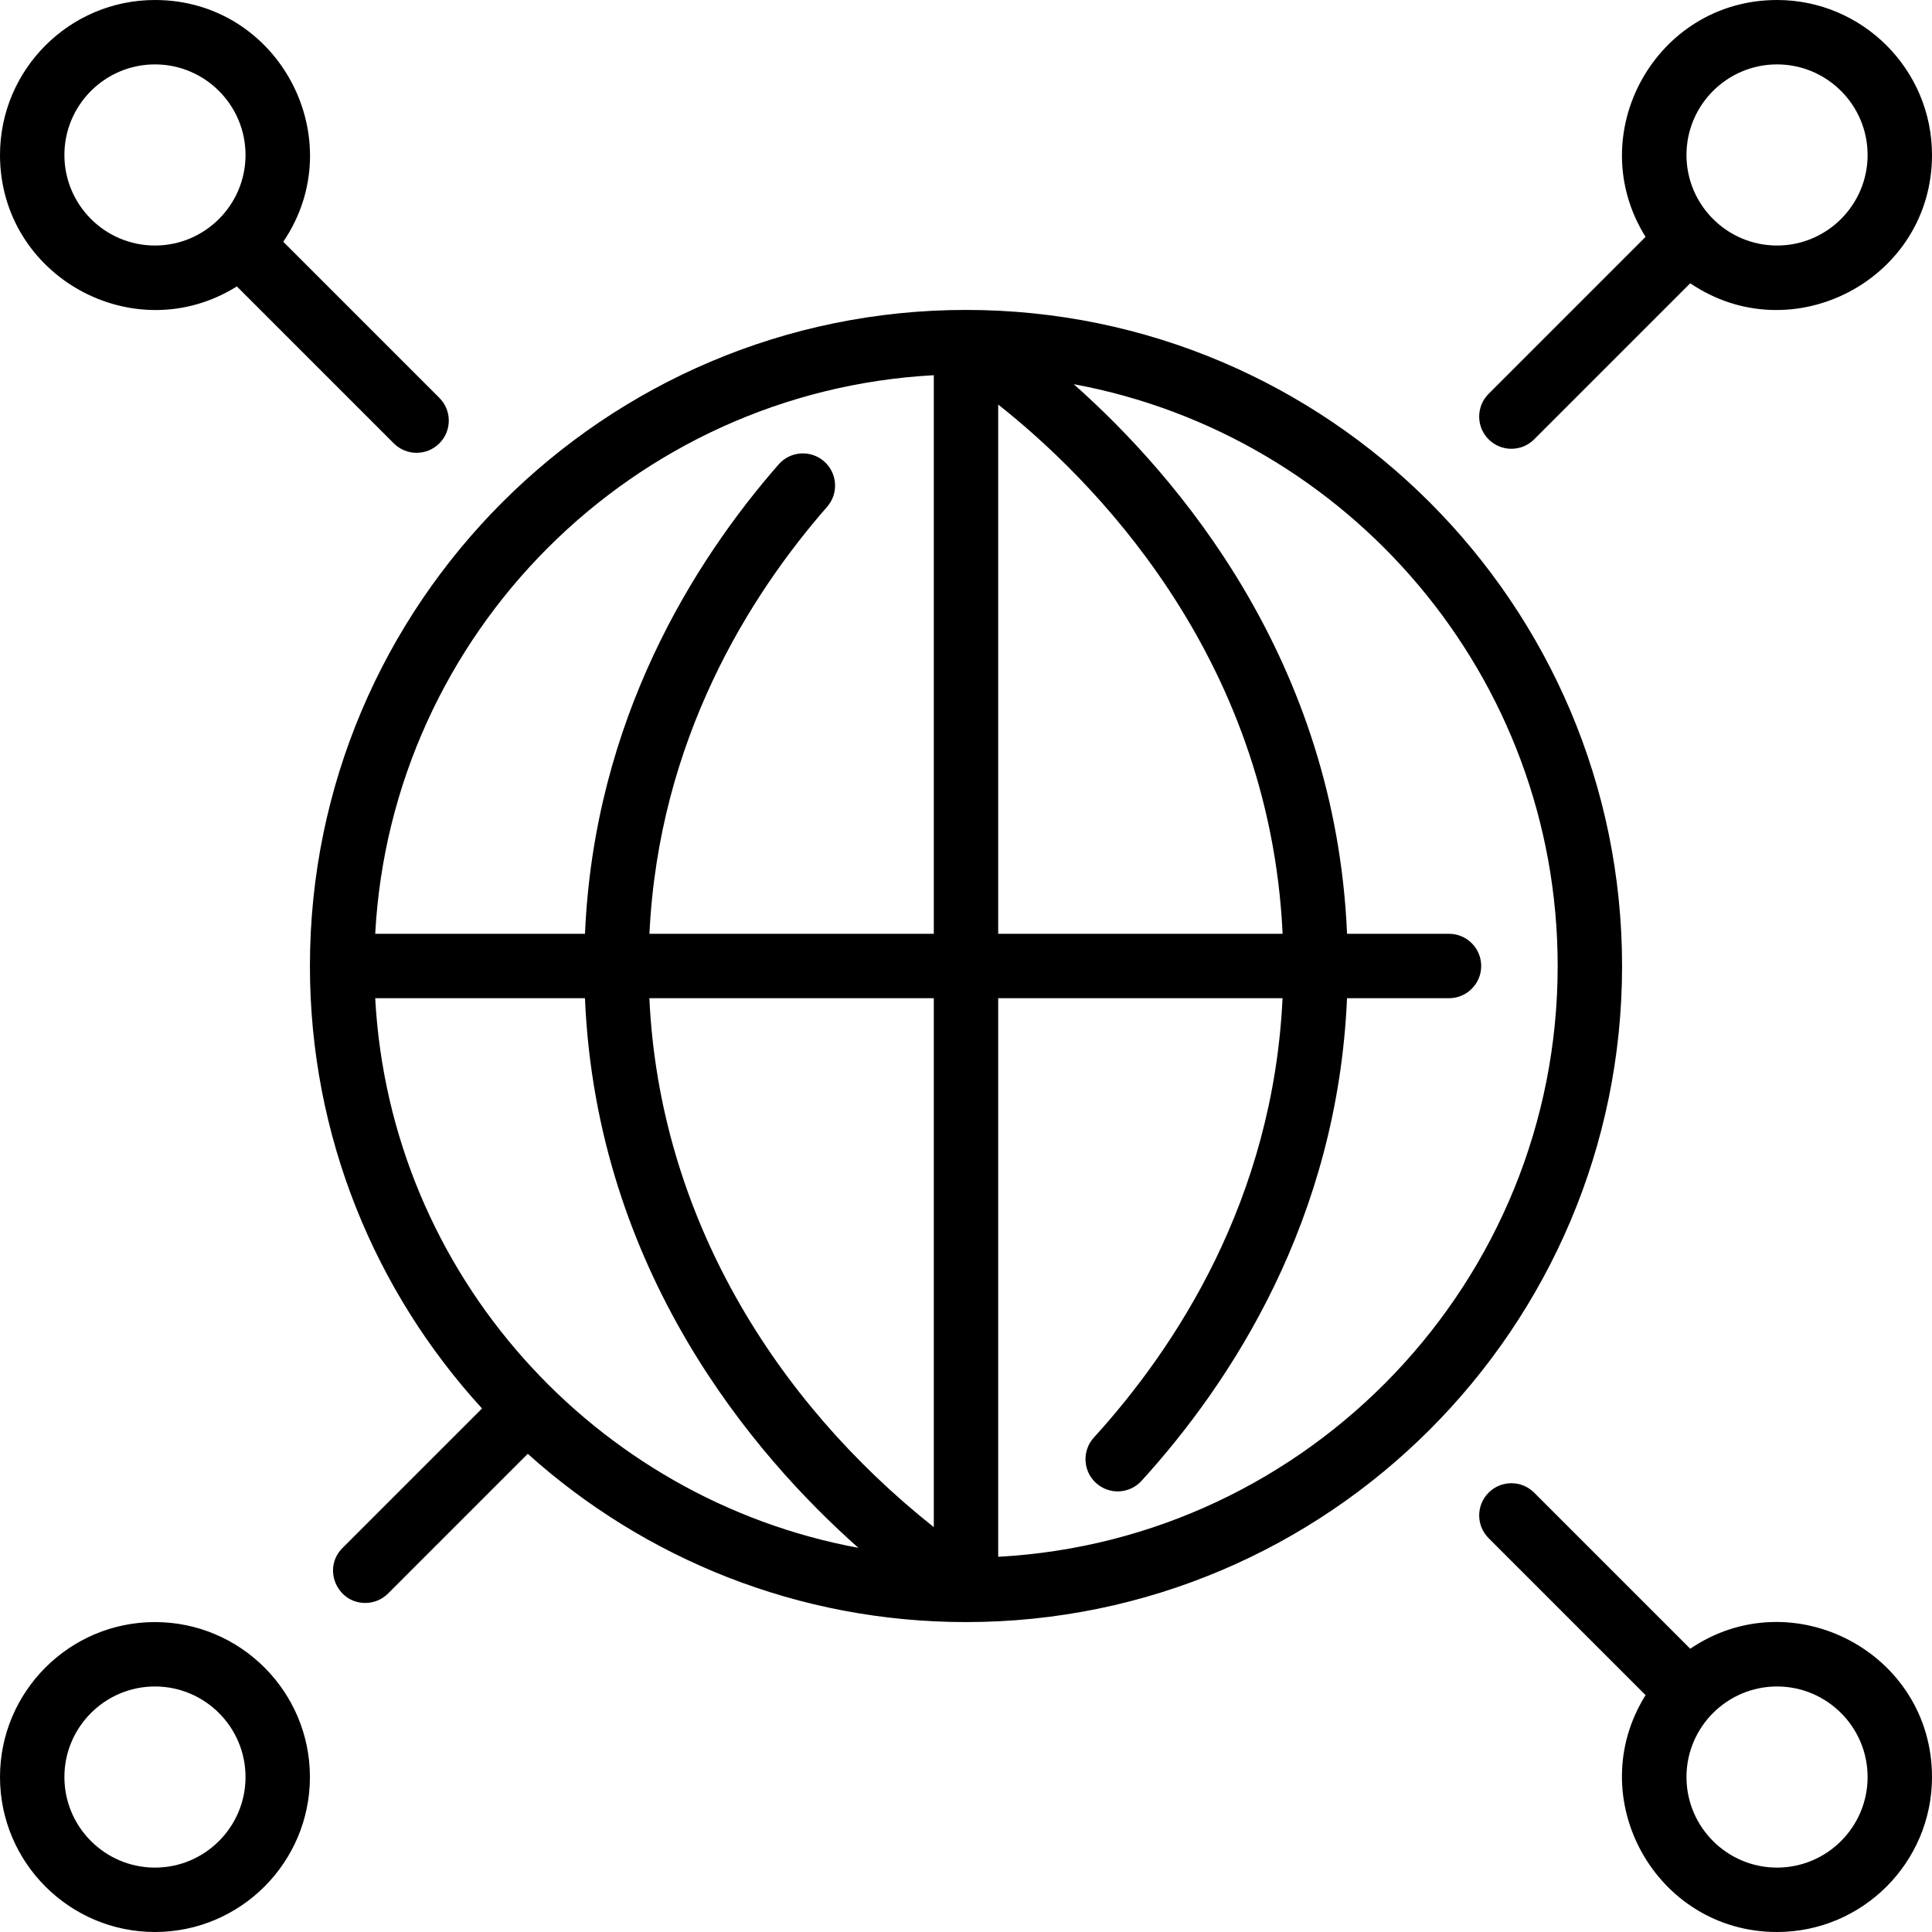
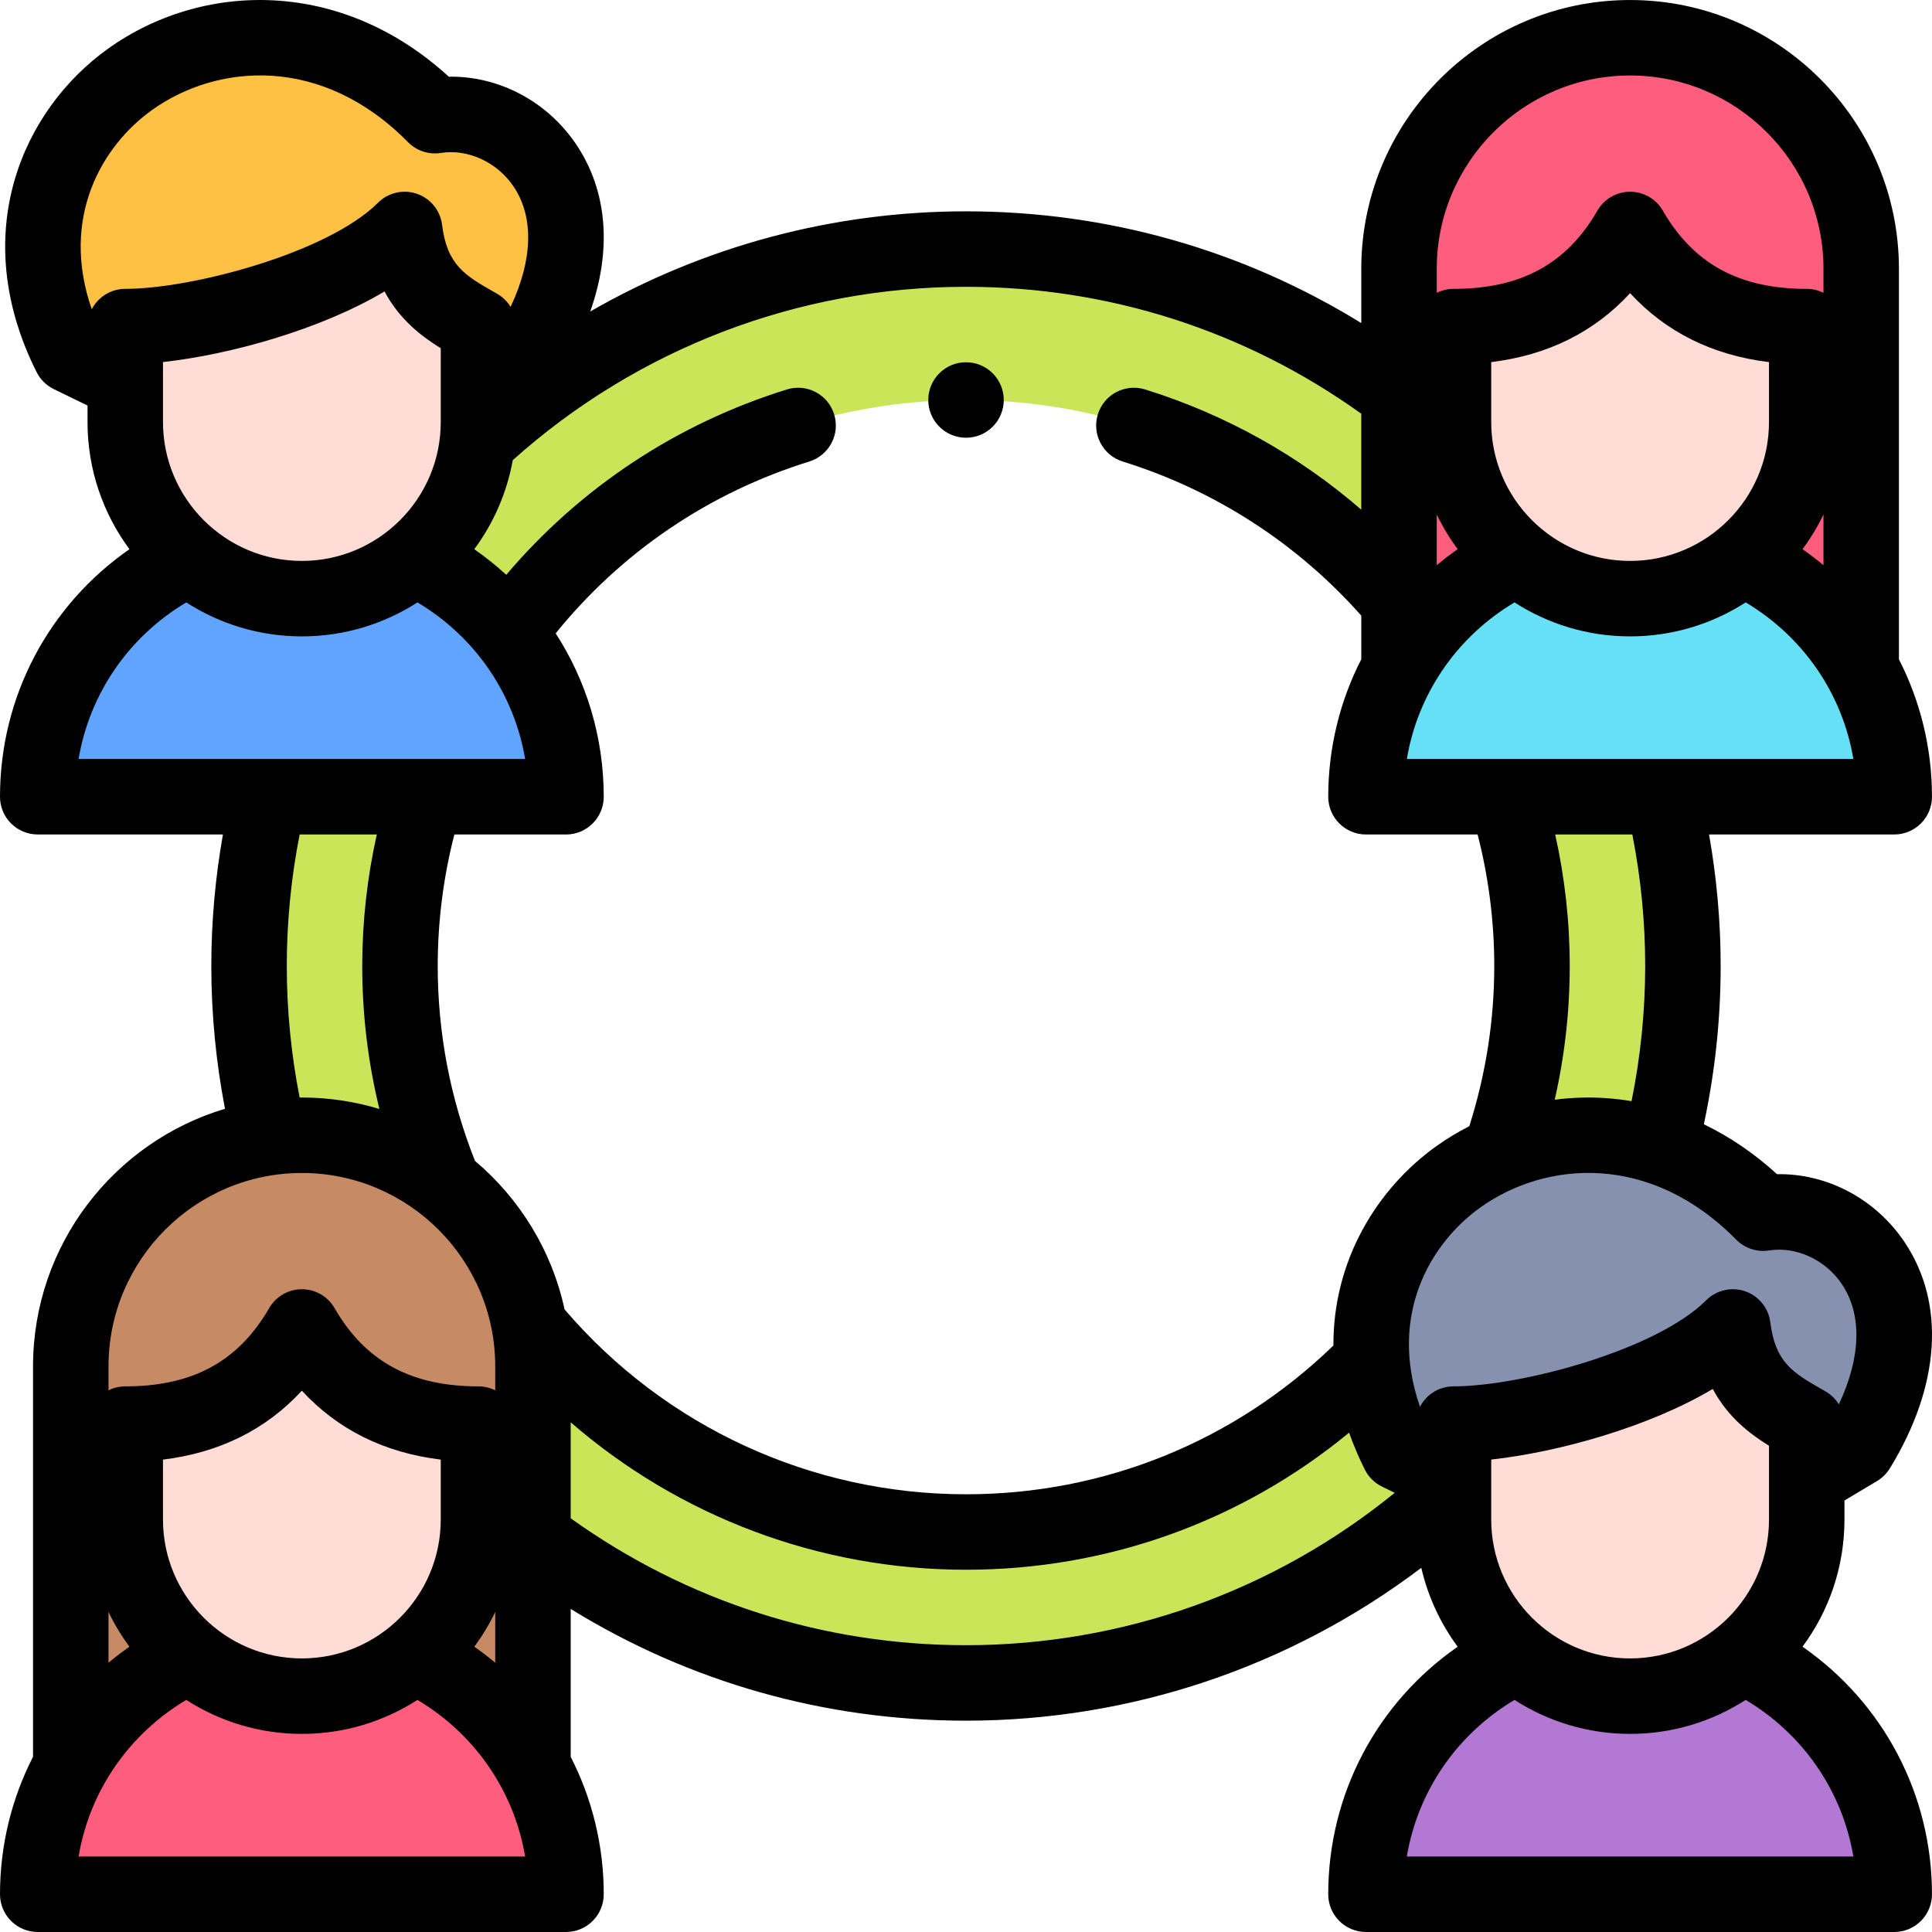
- <svg xmlns="http://www.w3.org/2000/svg" id="Layer_1" enable-background="new 0 0 480 480" height="512" viewBox="0 0 480 480" width="512">
-   <path d="m403 240c0-89.878-73.122-163-163-163s-163 73.122-163 163c0 42.321 16.217 80.923 42.757 109.929l-34.664 34.664c-5.056 5.055-1.405 13.657 5.657 13.657 2.047 0 4.095-.781 5.657-2.343l34.714-34.714c29.047 26.122 67.28 41.81 108.888 41.808 89.875-.006 162.991-73.126 162.991-163.001zm-84.34-8h-70.66v-131.492c22.271 17.583 67.416 61.613 70.66 131.492zm-86.66-138.78v138.78h-70.649c2.293-48.31 24.958-84.146 44.144-106.089 2.908-3.326 2.569-8.38-.757-11.288-3.326-2.909-8.38-2.569-11.288.757-20.996 24.013-45.817 63.36-48.113 116.62h-52.117c4.026-74.701 64.079-134.754 138.78-138.78zm-138.78 154.78h52.11c2.89 67.935 42.044 113.604 67.933 136.556-65.352-12.059-116.337-67.789-120.043-136.556zm68.115 0h70.665v131.413c-39.585-31.423-68.183-77.484-70.665-131.413zm86.665 138.78v-138.78h70.647c-2.367 49.99-26.473 86.74-46.873 109.146-2.975 3.267-2.737 8.327.53 11.301 3.267 2.975 8.327 2.737 11.301-.53 22.309-24.502 48.689-64.826 51.058-119.917h25.337c4.418 0 8-3.582 8-8s-3.582-8-8-8h-25.329c-2.885-67.919-42.022-113.593-67.9-136.549 68.317 12.622 120.229 72.634 120.229 144.549 0 78.372-61.65 142.611-139 146.78zm171.936 22.842-38.779-38.779c-3.124-3.124-8.189-3.124-11.313 0-3.125 3.124-3.125 8.189 0 11.313l38.995 38.995c-15.961 25.526 2.496 58.849 32.661 58.849 21.229 0 38.5-17.271 38.5-38.5 0-30.897-34.701-49.091-60.064-31.878zm21.564 54.378c-12.407 0-22.5-10.093-22.5-22.5s10.093-22.5 22.5-22.5 22.5 10.093 22.5 22.5-10.093 22.5-22.5 22.5zm-382.652-392.838 38.995 38.995c3.125 3.125 8.189 3.124 11.313 0 3.125-3.124 3.125-8.189 0-11.313l-38.778-38.78c17.212-25.363-.983-60.064-31.878-60.064-21.229 0-38.5 17.271-38.5 38.5 0 30.208 33.368 48.593 58.848 32.662zm-20.348-55.162c12.407 0 22.5 10.093 22.5 22.5s-10.093 22.5-22.5 22.5-22.5-10.093-22.5-22.5 10.093-22.5 22.5-22.5zm0 387c-21.229 0-38.5 17.271-38.5 38.5s17.271 38.5 38.5 38.5 38.5-17.271 38.5-38.5-17.271-38.5-38.5-38.5zm0 61c-12.407 0-22.5-10.093-22.5-22.5s10.093-22.5 22.5-22.5 22.5 10.093 22.5 22.5-10.093 22.5-22.5 22.5zm342.657-354.843 38.779-38.779c25.363 17.212 60.064-.983 60.064-31.878 0-21.229-17.271-38.5-38.5-38.5-30.208 0-48.593 33.368-32.662 58.848l-38.995 38.995c-3.125 3.124-3.125 8.189 0 11.313 3.125 3.125 8.19 3.125 11.314.001zm60.343-93.157c12.407 0 22.5 10.093 22.5 22.5s-10.093 22.5-22.5 22.5-22.5-10.093-22.5-22.5 10.093-22.5 22.5-22.5z" />
+ <svg xmlns="http://www.w3.org/2000/svg" id="Layer_1" enable-background="new 0 0 512.008 512.008" height="512" viewBox="0 0 512.008 512.008" width="512">
+   <g>
+     <g clip-rule="evenodd" fill-rule="evenodd">
+       <path d="m256.001 106.004c82.842 0 150 67.157 150 150s-67.157 150-150 150-150-67.157-150-150 67.157-150 150-150zm189.999 150c0-104.934-85.066-190-190-190s-190 85.066-190 190 85.066 190 190 190c104.935 0 190-85.066 190-190z" fill="#cbe558" />
+       <g>
+         <path d="m459.235 351.664c-15.531 15.531-54.253 25.743-74.04 25.743v14.653 10.638c0 14.443 6.63 27.414 16.997 36.017 8.111 6.731 18.509 10.79 29.81 10.79 11.3 0 21.699-4.058 29.81-10.79 10.367-8.603 16.997-21.574 16.997-36.017v-10.638-14.653c-8.115-4.684-17.573-9.384-19.574-25.743z" fill="#ffdcd5" />
+         <path d="m385.169 377.408c19.763 0 58.44-10.212 73.953-25.743 1.999 16.359 11.445 21.058 19.551 25.743v12.848l6.818-2.268 6.818-4.073c24.354-39.719-2.142-66.016-25.057-62.404-50.049-50.834-128.145.555-96.614 63.471l7.266 3.54 7.266 3.54c0-.054 0-.109 0-.163-.001-4.177-.001-7.823-.001-14.491z" fill="#8690af" />
+         <path d="m502.001 502.005c0-27.855-16.491-52.042-40.19-63.29-8.111 6.732-18.509 10.79-29.81 10.79s-21.699-4.058-29.81-10.79c-23.699 11.248-40.19 35.435-40.19 63.29z" fill="#b278d3" />
+       </g>
+       <g>
+         <path d="m402.191 147.861c-23.699 11.248-40.19 35.434-40.19 63.29h140c0-27.855-16.491-52.042-40.19-63.29-8.111 6.732-18.51 10.79-29.81 10.79s-21.699-4.058-29.81-10.79z" fill="#66e0f7" />
+         <path d="m432.001 158.651c25.744 0 46.806-21.063 46.806-46.807 0-11.347 0-13.944 0-25.291-19.786 0-36.106-7.21-46.806-25.743-10.7 18.533-27.02 25.743-46.807 25.743v25.291c.001 25.744 21.064 46.807 46.807 46.807z" fill="#ffdcd5" />
+         <path d="m370.758 177.358c7.119-12.812 18.143-23.19 31.434-29.497-10.367-8.603-16.997-21.574-16.997-36.017 0-11.347 0-13.944 0-25.291 19.786 0 36.106-7.21 46.807-25.743 10.7 18.533 27.02 25.743 46.806 25.743v25.291c0 14.443-6.63 27.414-16.997 36.017 13.291 6.307 24.315 16.685 31.434 29.498v-106.112c0-33.684-27.56-61.244-61.244-61.244s-61.243 27.56-61.243 61.244z" fill="#ff5d7d" />
+       </g>
+       <g>
+         <path d="m50.19 438.715c-23.699 11.248-40.19 35.435-40.19 63.29h140c0-27.855-16.491-52.042-40.19-63.29-8.111 6.732-18.51 10.79-29.81 10.79s-21.699-4.058-29.81-10.79z" fill="#ff5d7d" />
+         <path d="m80 449.505c25.744 0 46.807-21.063 46.807-46.807 0-11.347 0-13.944 0-25.291-19.786 0-36.106-7.21-46.807-25.743-10.7 18.533-27.02 25.743-46.806 25.743v25.291c0 25.744 21.062 46.807 46.806 46.807z" fill="#ffdcd5" />
+         <path d="m18.756 468.213c7.119-12.812 18.143-23.19 31.434-29.497-10.367-8.603-16.997-21.574-16.997-36.017 0-11.347 0-13.944 0-25.291 19.786 0 36.106-7.21 46.806-25.743 10.7 18.533 27.02 25.743 46.807 25.743v25.291c0 14.443-6.63 27.414-16.997 36.017 13.291 6.307 24.315 16.685 31.434 29.498v-106.113c0-33.684-27.56-61.244-61.244-61.244s-61.243 27.56-61.243 61.244z" fill="#c68a65" />
+       </g>
+       <g>
+         <path d="m107.233 60.81c-15.531 15.531-54.253 25.743-74.039 25.743v14.653 10.638c0 14.443 6.63 27.414 16.997 36.017 8.111 6.732 18.509 10.79 29.81 10.79 11.3 0 21.699-4.058 29.81-10.79 10.367-8.603 16.997-21.574 16.997-36.017v-10.638-14.653c-8.116-4.685-17.573-9.384-19.575-25.743z" fill="#ffdcd5" />
+         <path d="m33.168 86.553c19.763 0 58.44-10.212 73.953-25.743 1.999 16.359 11.445 21.058 19.551 25.743v12.848l6.818-2.268 6.818-4.073c24.354-39.719-2.142-66.016-25.057-62.404-50.049-50.833-128.146.555-96.614 63.471l7.266 3.54 7.266 3.54c0-.054 0-.109 0-.163-.001-4.176-.001-7.823-.001-14.491z" fill="#ffc144" />
+         <path d="m150 211.151c0-27.855-16.491-52.042-40.19-63.29-8.111 6.732-18.509 10.79-29.81 10.79s-21.699-4.058-29.81-10.79c-23.699 11.248-40.19 35.434-40.19 63.29z" fill="#60a4ff" />
+       </g>
+     </g>
+     <g>
+       <path d="m477.695 436.404c6.978-9.436 11.114-21.095 11.114-33.705v-5.044l8.629-5.156c1.387-.829 2.552-1.98 3.396-3.357 13.367-21.801 14.81-43.627 3.959-59.883-7.713-11.557-20.615-18.331-33.855-18.08-6.014-5.499-12.527-9.921-19.395-13.229 2.953-13.774 4.457-27.857 4.457-41.945 0-11.671-1.045-23.355-3.078-34.855h49.079c5.523 0 10-4.478 10-10 0-12.951-3.096-25.365-8.756-36.414v-103.489c0-39.283-31.96-71.243-71.244-71.243s-71.244 31.96-71.244 71.243v14.373c-31.491-19.422-67.394-29.615-104.757-29.615-35.247 0-69.492 9.257-99.575 26.542 5.745-16.289 4.592-31.816-3.634-44.141-7.712-11.557-20.605-18.307-33.855-18.082-13.06-11.943-28.457-18.874-44.795-20.121-16.174-1.234-32.339 3.279-45.514 12.707-22.67 16.222-37.316 49.012-18.93 85.698.984 1.963 2.586 3.548 4.561 4.51l8.937 4.354v4.373c0 12.61 4.135 24.27 11.114 33.705-21.41 14.87-34.309 39.091-34.309 65.6 0 5.522 4.477 10 10 10h49.08c-2.034 11.499-3.079 23.183-3.079 34.855 0 12.683 1.226 25.378 3.625 37.837-29.385 8.787-50.87 36.055-50.87 68.259v103.469c-5.66 11.048-8.756 23.465-8.756 36.435 0 5.522 4.477 10 10 10h140c5.523 0 10-4.478 10-10 0-12.951-3.096-25.365-8.756-36.414v-39.202c31.49 19.422 67.393 29.615 104.757 29.615 43.775 0 86.029-14.29 120.664-40.511 1.775 7.679 5.1 14.769 9.644 20.913-21.408 14.869-34.308 39.09-34.308 65.6 0 5.522 4.477 10 10 10h140c5.523 0 10-4.478 10-10 0-26.477-12.904-50.725-34.306-65.602zm-82.5-33.705v-15.896c17.793-1.962 41.753-8.609 58.711-18.709 4.013 7.48 9.784 11.882 14.902 15.045v19.56c0 20.295-16.512 36.807-36.807 36.807s-36.806-16.512-36.806-36.807zm73.614-71.31c7.233-1.137 15.006 2.468 19.349 8.974 5.398 8.088 5.021 19.433-.846 31.81-.856-1.39-2.041-2.581-3.504-3.426l-1.135-.651c-7.352-4.214-12.209-6.997-13.512-17.646-.465-3.795-3.053-6.994-6.668-8.239-3.616-1.245-7.625-.322-10.329 2.383-13.235 13.234-49.189 22.814-66.969 22.814-3.866 0-7.212 2.197-8.877 5.407-8.444-24.272 2.718-43.317 15.949-52.785 17.374-12.432 45.093-14.625 67.859 8.497 2.263 2.299 5.499 3.363 8.683 2.862zm-32.809-75.384c0 12.021-1.224 24.037-3.615 35.817-2.064-.346-4.145-.603-6.242-.763-4.733-.363-9.462-.219-14.118.382 2.639-11.608 3.976-23.473 3.976-35.436 0-11.742-1.302-23.422-3.855-34.855h20.444c2.262 11.468 3.41 23.17 3.41 34.855zm-63.168-54.855c2.894-17.257 13.219-32.377 28.536-41.504 8.846 5.689 19.357 9.005 30.633 9.005 11.278 0 21.789-3.317 30.636-9.007 15.309 9.128 25.634 24.265 28.532 41.506zm104.863-55.601c2.125-2.874 3.99-5.952 5.551-9.203v13.441c-1.783-1.482-3.629-2.902-5.551-4.238zm-8.887-33.705c0 20.295-16.511 36.807-36.807 36.807s-36.807-16.512-36.807-36.807v-15.881c14.987-1.837 27.303-7.952 36.807-18.268 9.503 10.315 21.819 16.431 36.807 18.268zm-88.05 24.502c1.561 3.251 3.426 6.33 5.552 9.204-1.922 1.335-3.77 2.749-5.552 4.229zm51.244-116.342c28.255 0 51.243 22.987 51.243 51.243v6.355c-1.338-.665-2.841-1.048-4.437-1.048-17.854 0-29.976-6.592-38.146-20.743-1.786-3.094-5.087-5-8.66-5s-6.874 1.906-8.66 5c-8.171 14.151-20.292 20.743-38.146 20.743-1.596 0-3.099.383-4.437 1.048v-6.355c-.001-28.256 22.987-51.243 51.243-51.243zm-71.244 89.634v25.431c-16.629-14.407-36.105-25.276-57.291-31.86-5.277-1.638-10.878 1.31-12.517 6.582-1.639 5.274 1.308 10.879 6.583 12.518 24.438 7.594 46.269 21.712 63.226 40.842v11.566c-5.66 11.048-8.756 23.465-8.756 36.434 0 5.522 4.477 10 10 10h29.587c2.927 11.383 4.411 23.084 4.411 34.855 0 14.436-2.24 28.706-6.615 42.45-3.032 1.549-5.965 3.313-8.757 5.311-15.581 11.149-27.371 30.125-27.252 52.813-26.253 25.433-60.757 39.426-97.375 39.426-40.972 0-79.744-17.855-106.38-48.987-3.387-15.644-11.922-29.385-23.743-39.361-6.554-16.509-9.877-33.887-9.877-51.651 0-11.769 1.484-23.471 4.411-34.855h29.587c5.523 0 10-4.478 10-10 0-15.722-4.56-30.654-12.738-43.309 17.458-21.561 40.597-37.265 67.214-45.534 5.274-1.639 8.222-7.242 6.583-12.517s-7.244-8.223-12.517-6.583c-29.2 9.072-54.725 25.986-74.375 49.123-2.651-2.43-5.478-4.698-8.474-6.78 5.07-6.855 8.625-14.889 10.197-23.606 33.066-29.625 75.708-45.938 120.111-45.938 37.847-.003 74.027 11.625 104.757 33.63zm-235.065 326.765c2.126-2.874 3.99-5.952 5.551-9.204v13.442c-1.783-1.481-3.629-2.901-5.551-4.238zm-82.5-33.704v-15.882c14.988-1.837 27.303-7.951 36.807-18.268 9.503 10.316 21.818 16.431 36.806 18.268v15.882c0 20.295-16.511 36.807-36.806 36.807-20.295-.001-36.807-16.512-36.807-36.807zm.001-290.855v-15.895c17.792-1.962 41.752-8.609 58.711-18.709 4.013 7.481 9.784 11.881 14.902 15.045v19.56c0 20.295-16.512 36.807-36.807 36.807-20.295-.001-36.806-16.513-36.806-36.808zm-2.928-82.669c17.373-12.432 45.093-14.626 67.859 8.496 2.264 2.3 5.499 3.364 8.683 2.862 7.231-1.137 15.006 2.467 19.35 8.975 5.398 8.088 5.021 19.433-.846 31.81-.856-1.39-2.041-2.581-3.504-3.425l-1.138-.654c-7.351-4.213-12.207-6.996-13.509-17.644-.465-3.795-3.053-6.994-6.668-8.239s-7.625-.322-10.329 2.383c-13.237 13.234-49.191 22.814-66.97 22.814-3.866 0-7.213 2.198-8.877 5.408-8.444-24.272 2.717-43.317 15.949-52.786zm9.101 130.471c8.846 5.689 19.357 9.005 30.633 9.005 11.278 0 21.789-3.317 30.636-9.007 15.308 9.129 25.634 24.265 28.532 41.506h-118.338c2.895-17.256 13.22-32.377 28.537-41.504zm26.634 96.359c0-11.686 1.149-23.388 3.411-34.855h20.444c-2.553 11.433-3.855 23.113-3.855 34.855 0 12.852 1.527 25.527 4.544 37.886-6.51-1.964-13.404-3.033-20.546-3.033-.196 0-.39.013-.586.015-2.263-11.474-3.412-23.179-3.412-34.868zm3.999 54.853c28.256 0 51.244 22.987 51.244 51.243v6.355c-1.339-.665-2.842-1.048-4.438-1.048-17.854 0-29.976-6.591-38.146-20.743-1.786-3.094-5.087-5-8.66-5s-6.874 1.906-8.66 5c-8.17 14.152-20.292 20.743-38.146 20.743-1.596 0-3.099.383-4.437 1.048v-6.355c-.001-28.256 22.987-51.243 51.243-51.243zm-45.692 125.547c-1.922 1.335-3.771 2.749-5.552 4.229v-13.433c1.561 3.251 3.426 6.329 5.552 9.204zm-13.478 55.6c2.894-17.257 13.219-32.377 28.537-41.504 8.846 5.689 19.356 9.005 30.633 9.005 11.278 0 21.789-3.317 30.636-9.007 15.309 9.129 25.634 24.265 28.532 41.506zm130.414-89.636v-25.436c28.887 25.047 65.955 39.071 104.757 39.071 37.454 0 72.974-12.807 101.531-36.331 1.137 3.226 2.514 6.492 4.167 9.79.984 1.963 2.586 3.548 4.561 4.51l3.363 1.638c-32.062 26.107-72.083 40.393-113.621 40.393-37.85 0-74.03-11.63-104.758-33.635zm221.588 89.636c2.894-17.257 13.219-32.377 28.537-41.504 8.846 5.689 19.356 9.005 30.633 9.005 11.278 0 21.789-3.317 30.636-9.007 15.308 9.129 25.633 24.265 28.531 41.506z" />
+       <path d="m256.008 116.005c5.523 0 10-4.478 10-10s-4.477-10-10-10h-.007c-5.523 0-9.996 4.478-9.996 10s4.48 10 10.003 10z" />
+     </g>
+   </g>
</svg>
